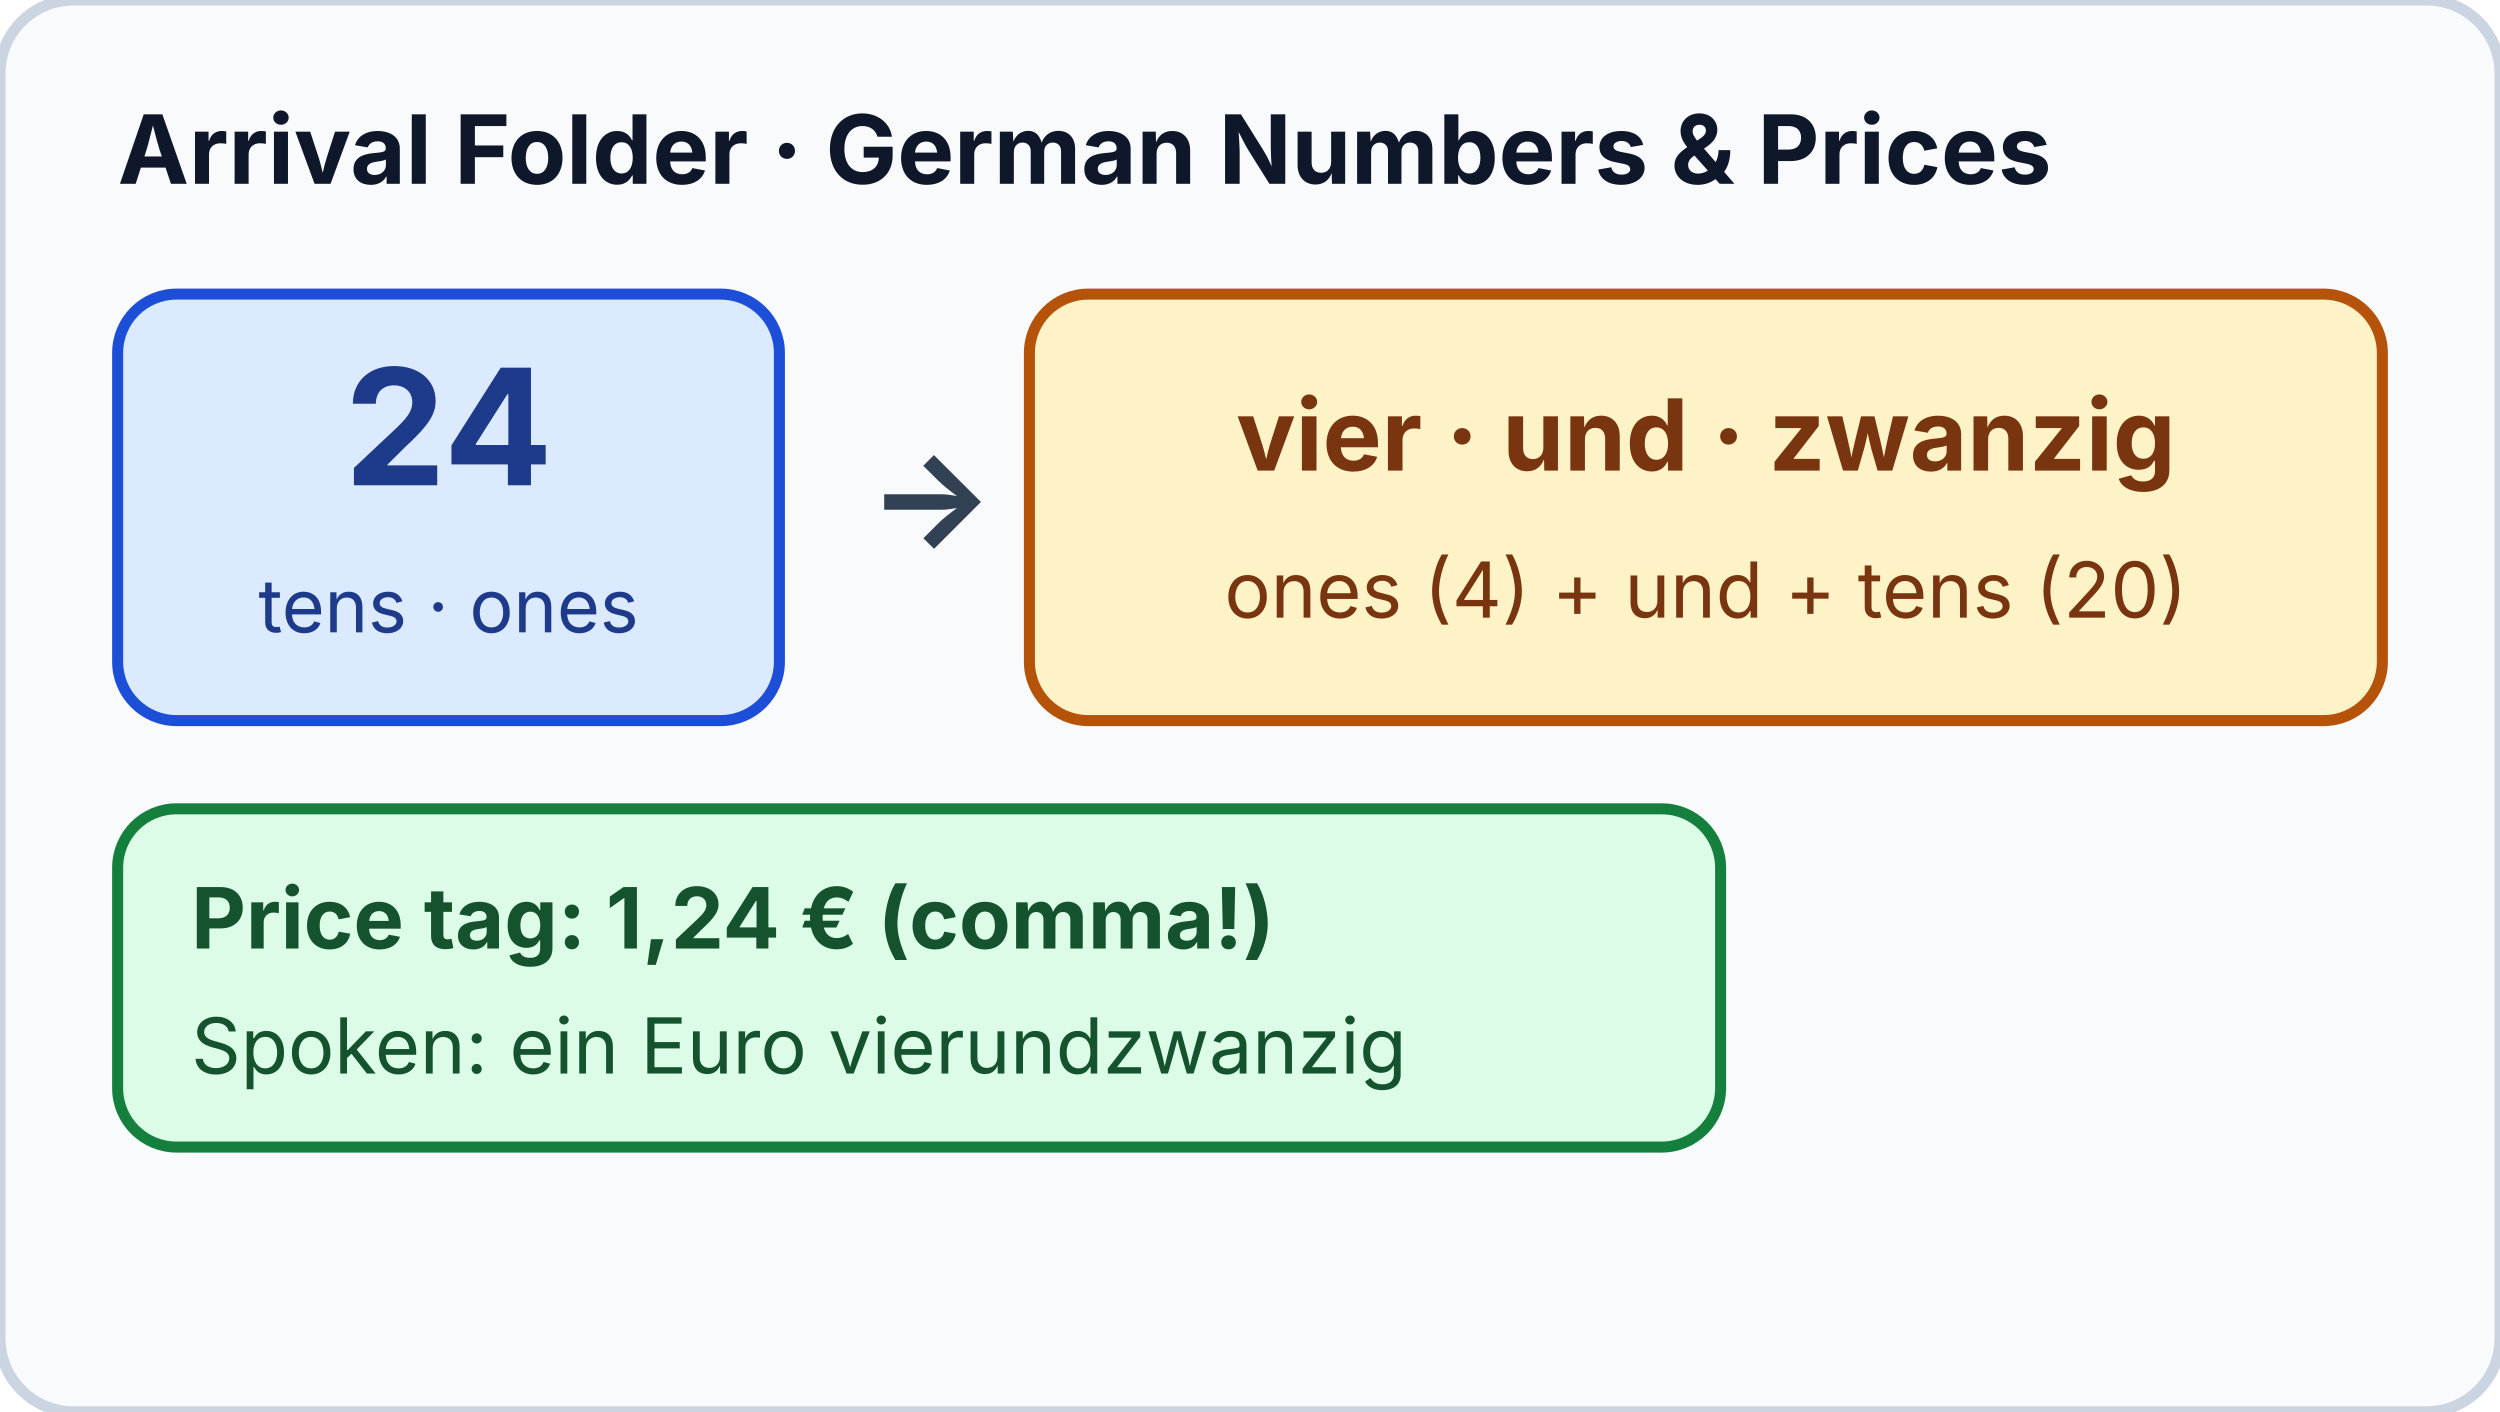
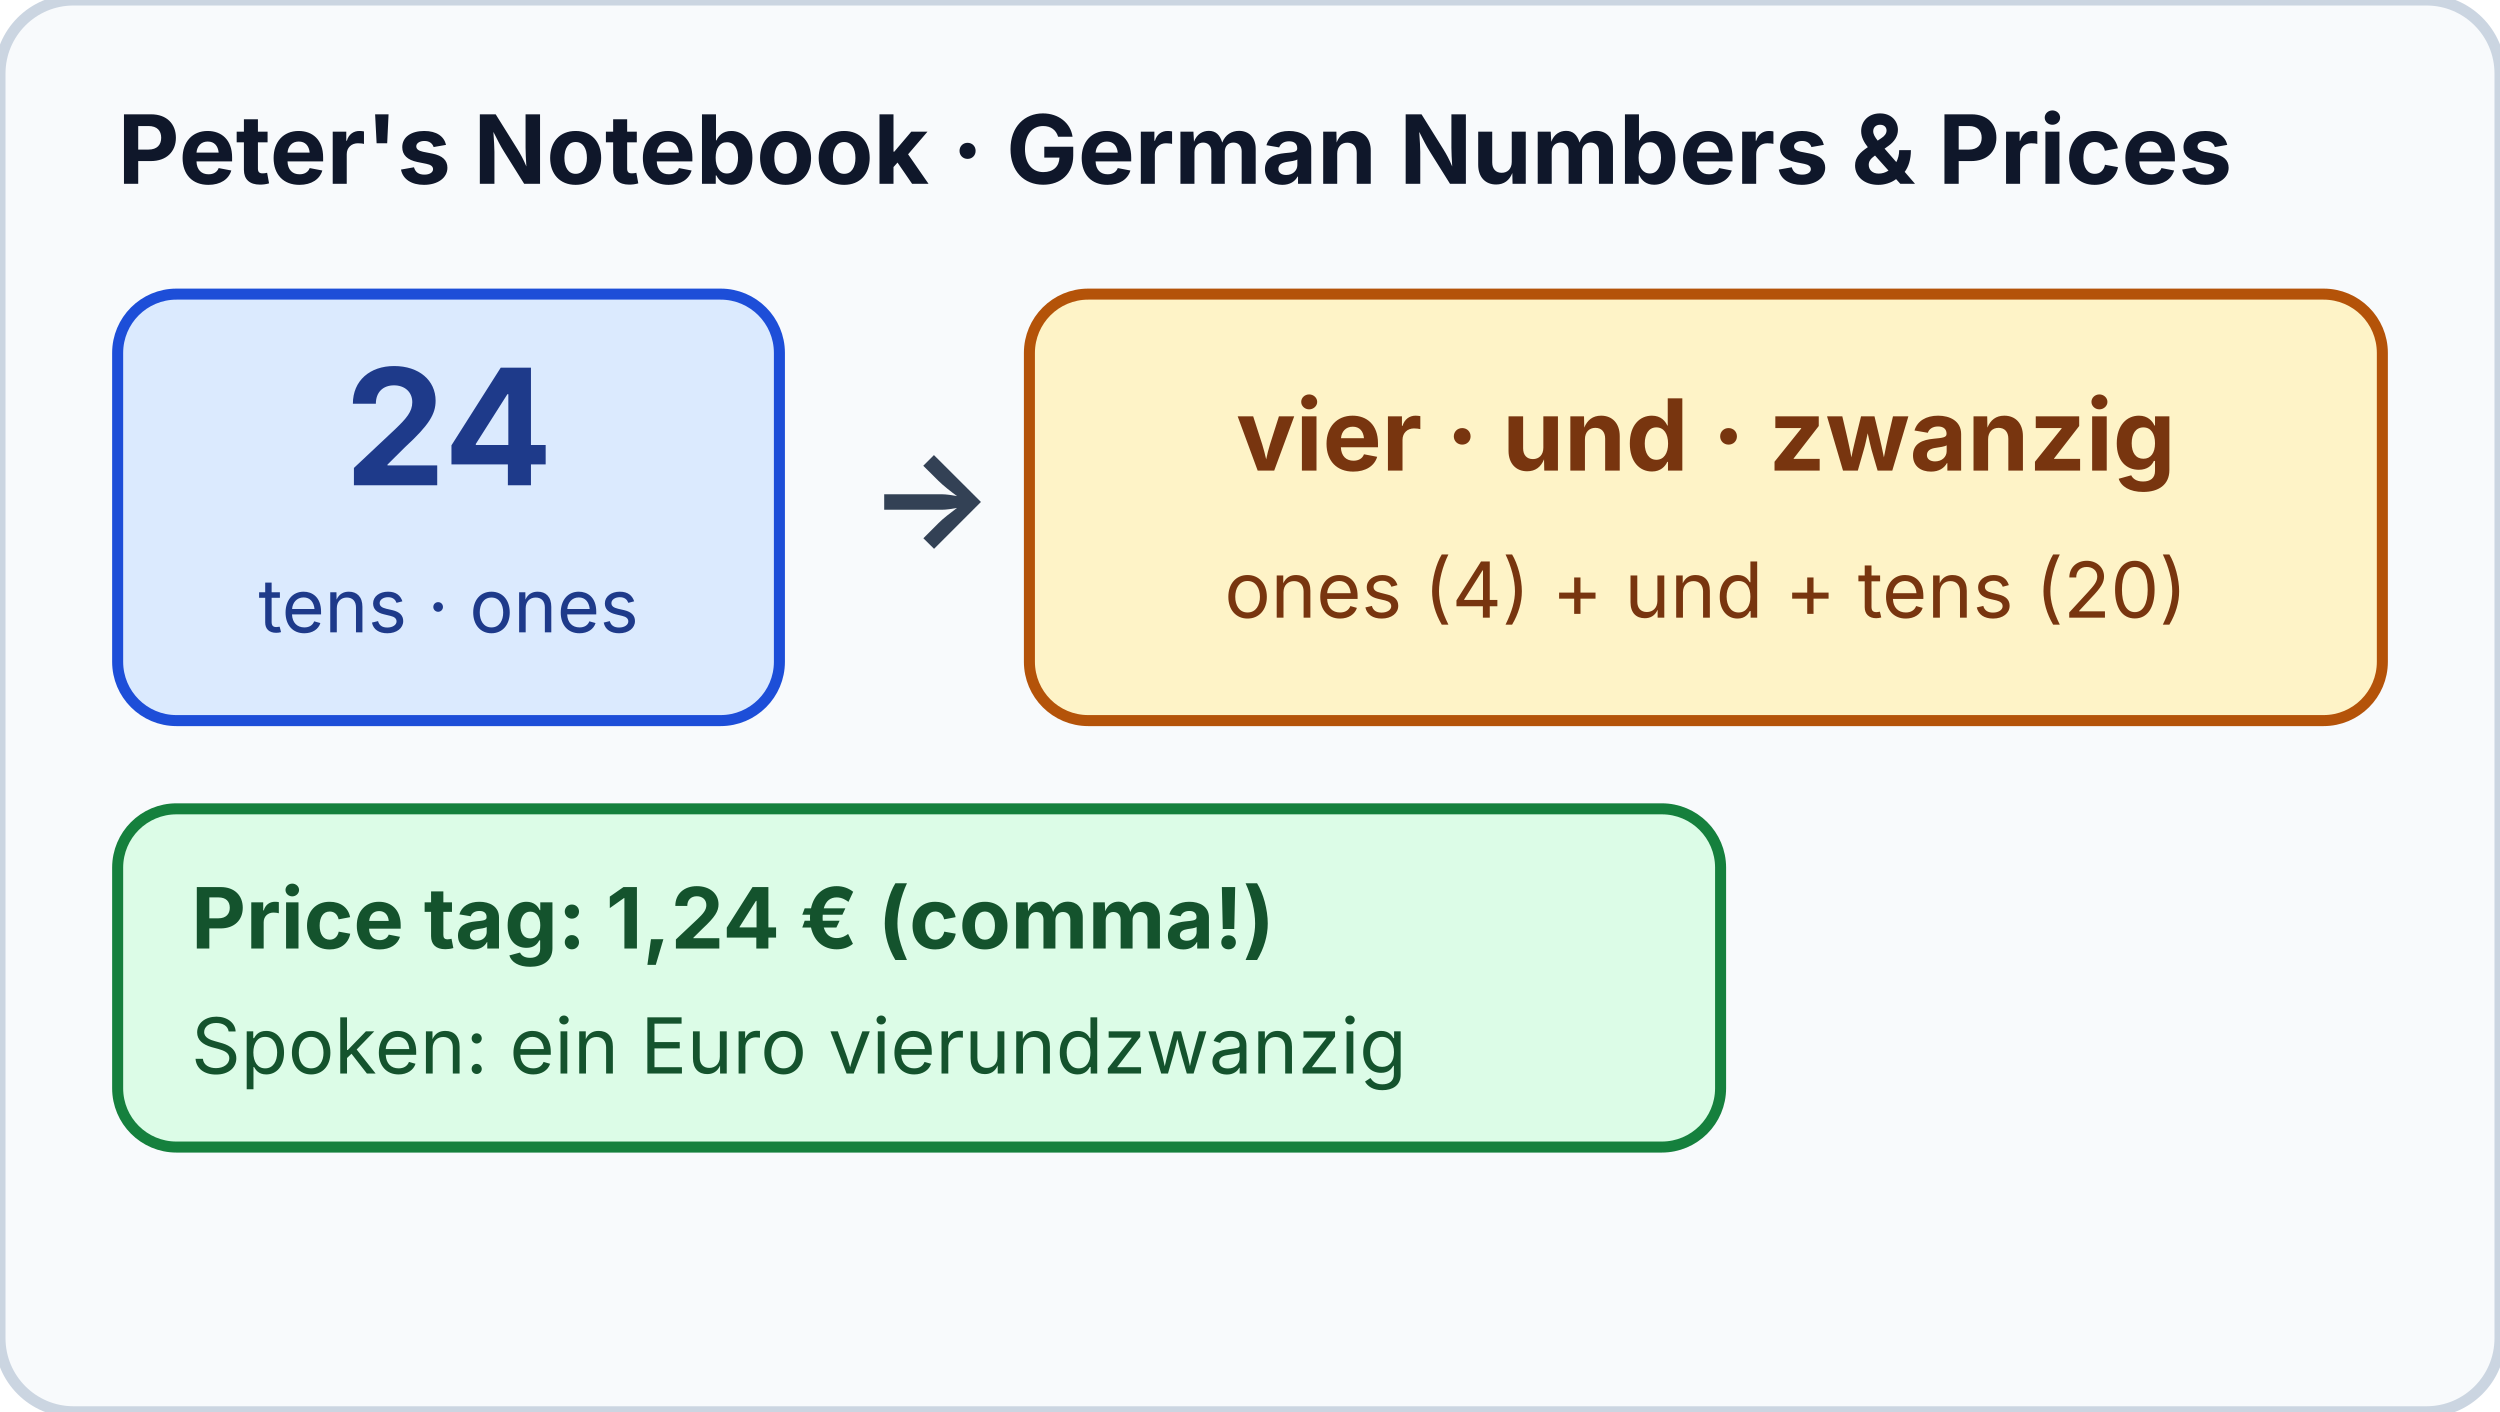
<svg xmlns="http://www.w3.org/2000/svg" viewBox="0 0 340 192" role="img" aria-label="German number order: 24 is spoken ones first then tens as vier und zwanzig; German prices use a comma such as 1,24 Euro">
  <rect width="340" height="192" rx="10" fill="#f8fafc" stroke="#cbd5e1" stroke-width="1.5" />
-   <text x="16" y="25" font-family="system-ui, -apple-system, sans-serif" font-size="13" font-weight="700" fill="#0f172a">Arrival Folder · German Numbers &amp; Prices</text>
+   <text x="16" y="25" font-family="system-ui, -apple-system, sans-serif" font-size="13" font-weight="700" fill="#0f172a">Peter's Notebook · German Numbers &amp; Prices</text>
  <rect x="16" y="40" width="90" height="58" rx="8" fill="#dbeafe" stroke="#1d4ed8" stroke-width="1.5" />
  <text x="61" y="66" text-anchor="middle" font-family="system-ui, -apple-system, sans-serif" font-size="22" font-weight="700" fill="#1e3a8a">24</text>
  <text x="61" y="86" text-anchor="middle" font-family="system-ui, -apple-system, sans-serif" font-size="10" fill="#1e3a8a">tens · ones</text>
  <text x="118" y="74" font-family="system-ui, -apple-system, sans-serif" font-size="18" font-weight="700" fill="#334155">→</text>
  <rect x="140" y="40" width="184" height="58" rx="8" fill="#fef3c7" stroke="#b45309" stroke-width="1.5" />
  <text x="232" y="64" text-anchor="middle" font-family="system-ui, -apple-system, sans-serif" font-size="13.5" font-weight="700" fill="#78350f">vier · und · zwanzig</text>
  <text x="232" y="84" text-anchor="middle" font-family="system-ui, -apple-system, sans-serif" font-size="10.5" fill="#78350f">ones (4) + und + tens (20)</text>
  <rect x="16" y="110" width="218" height="46" rx="8" fill="#dcfce7" stroke="#15803d" stroke-width="1.5" />
  <text x="26" y="129" font-family="system-ui, -apple-system, sans-serif" font-size="11.5" font-weight="700" fill="#14532d">Price tag: 1,24 € (comma!)</text>
  <text x="26" y="146" font-family="system-ui, -apple-system, sans-serif" font-size="10.5" fill="#14532d">Spoken: ein Euro vierundzwanzig</text>
</svg>
